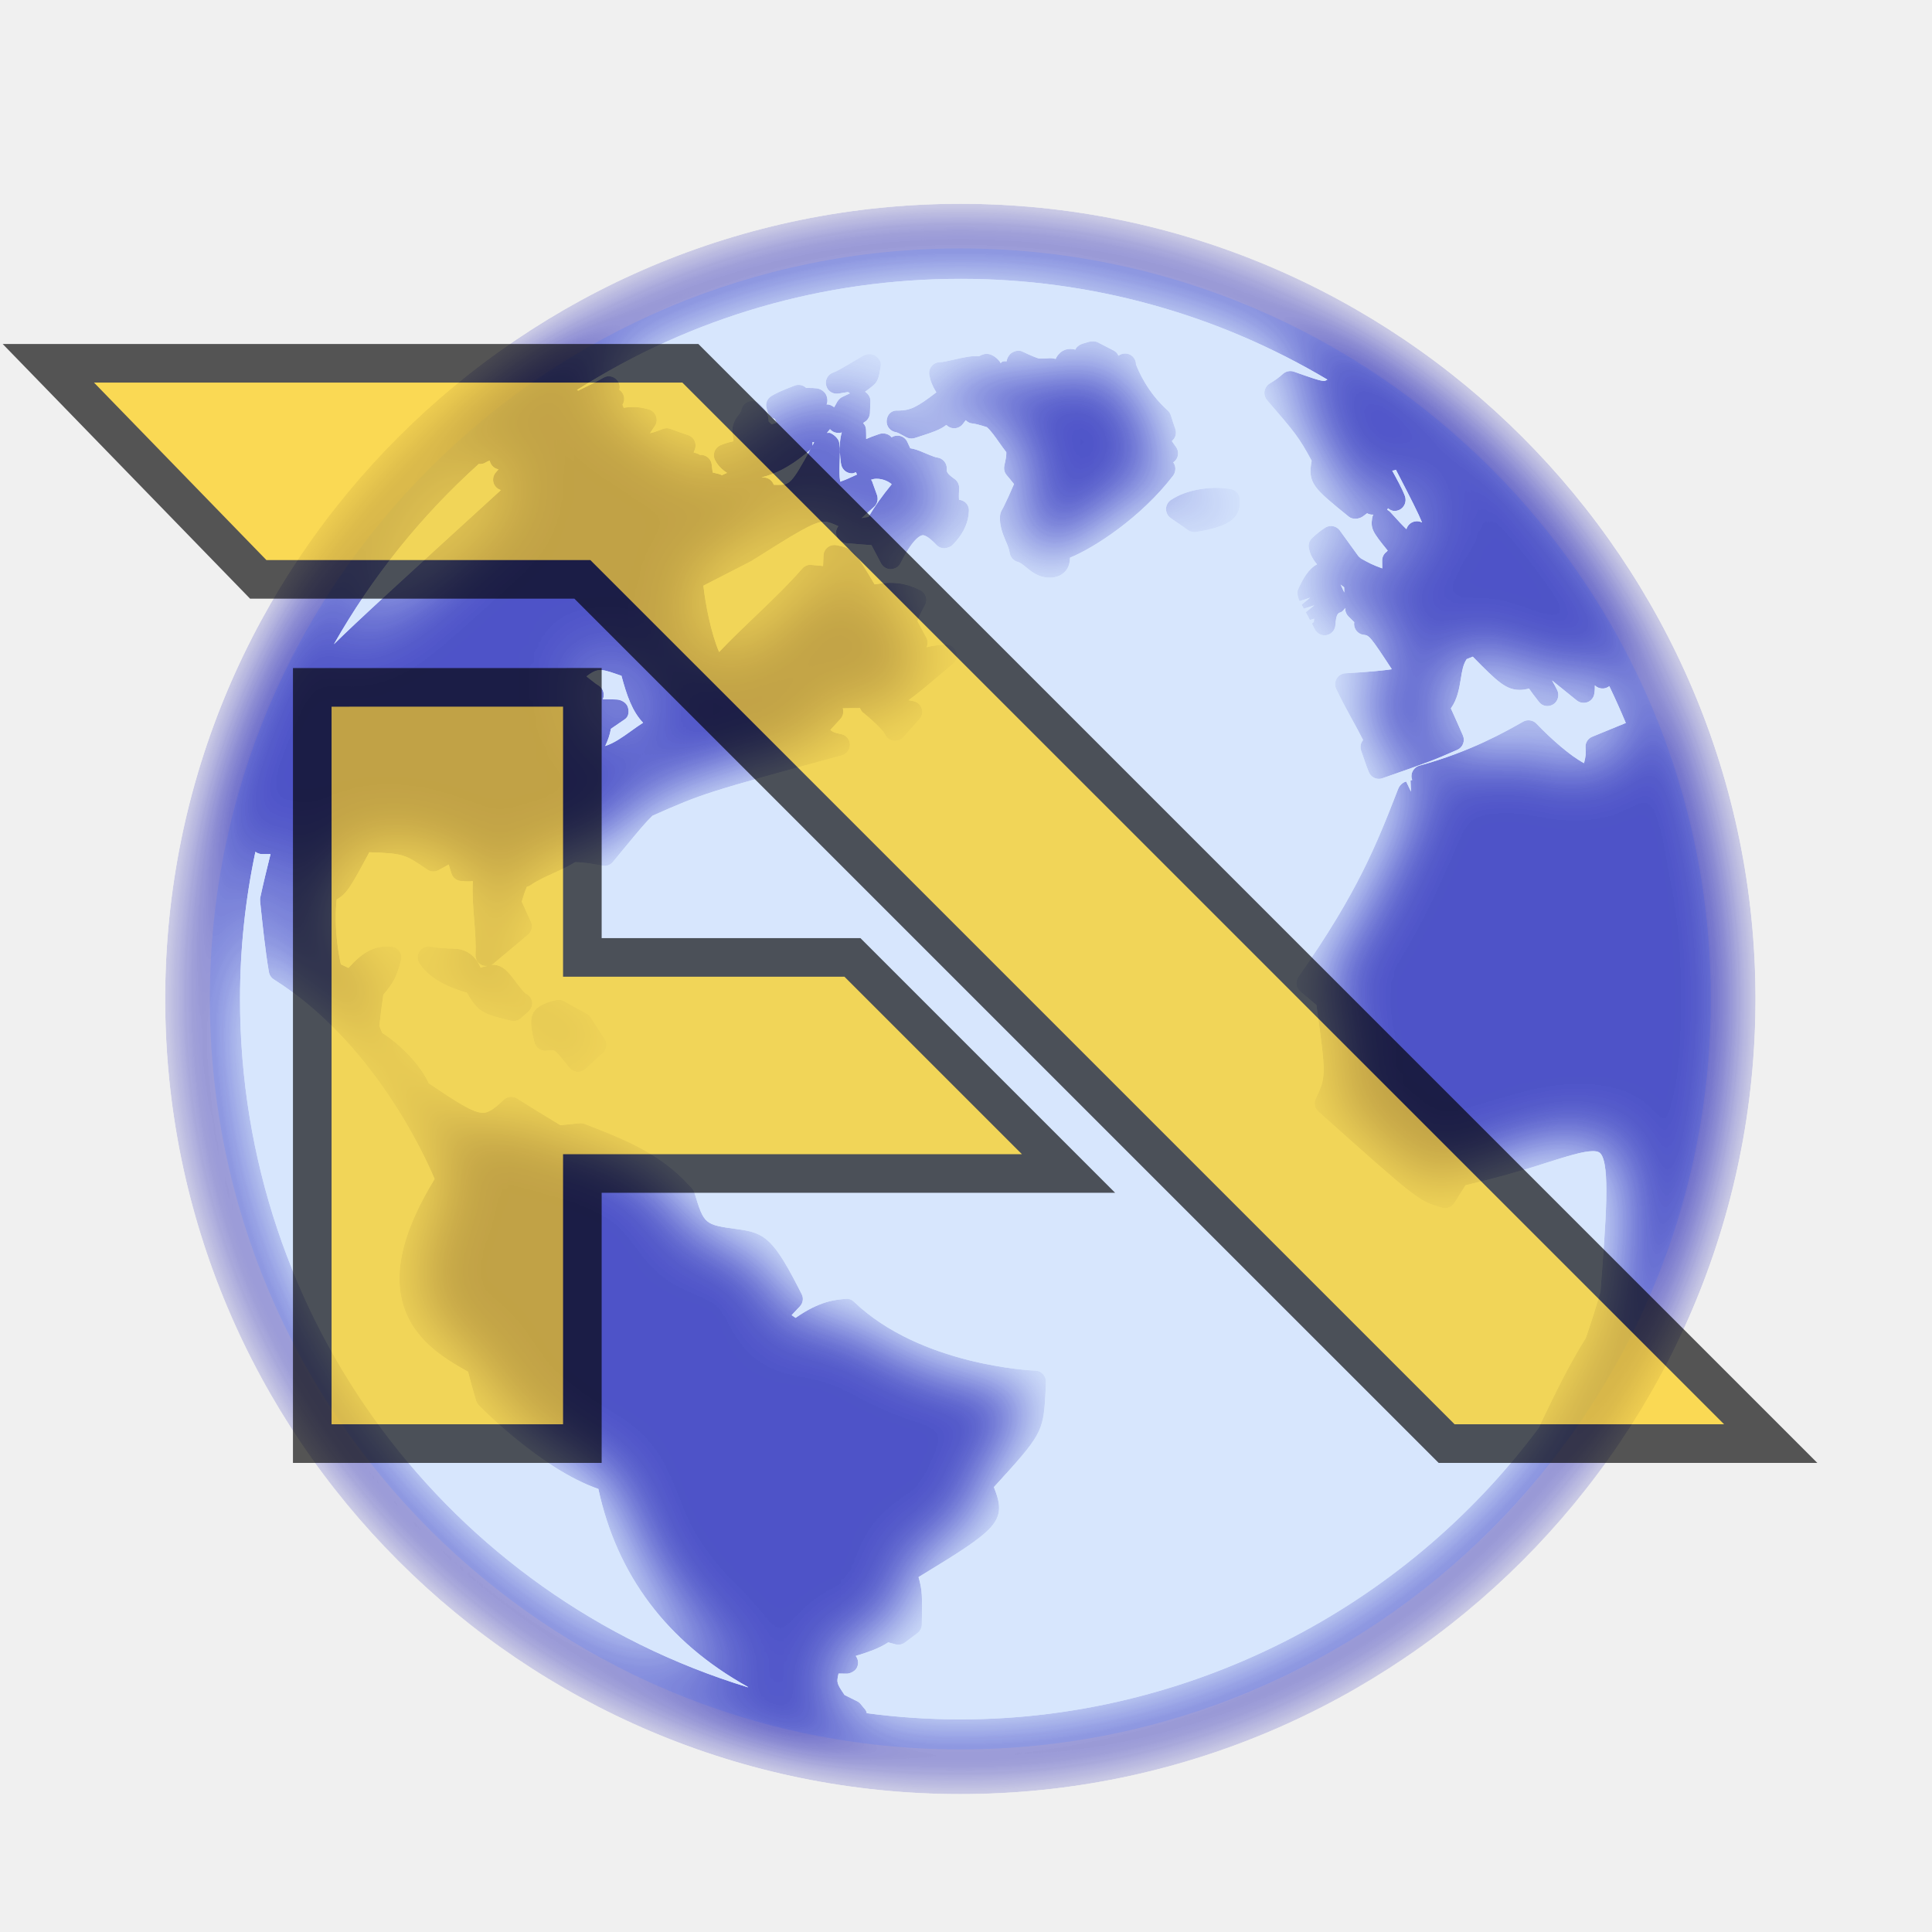
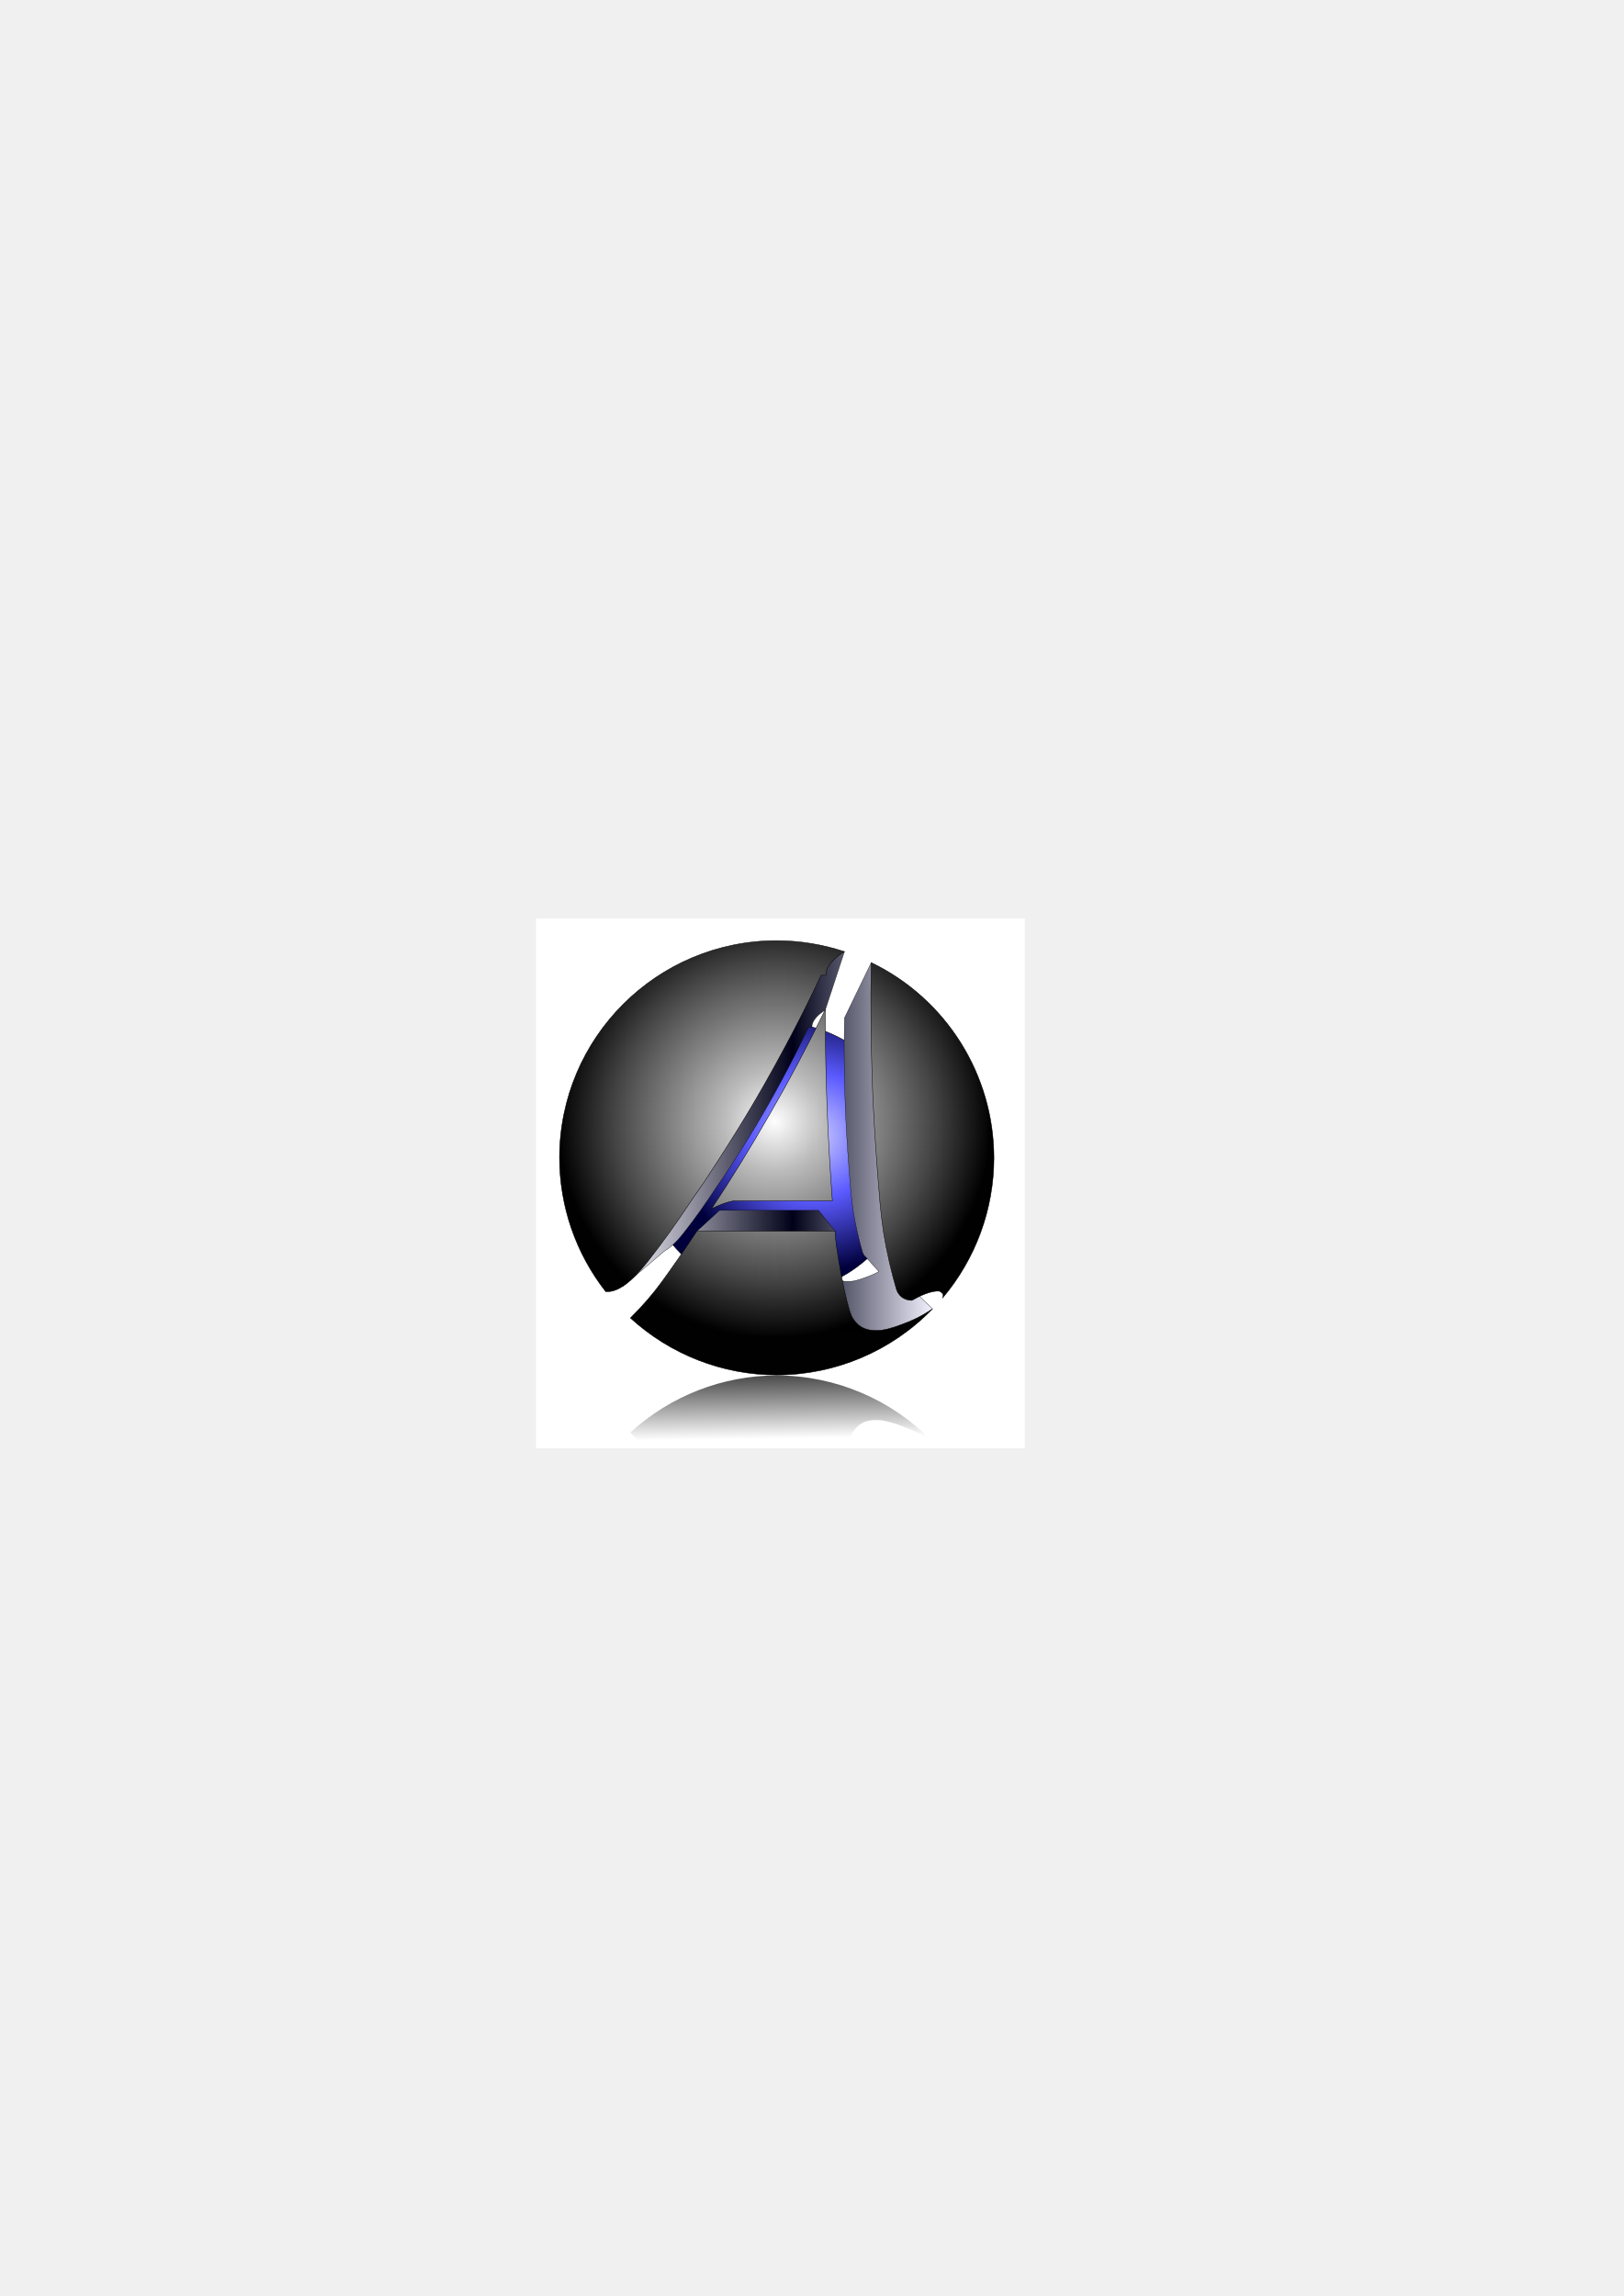
- <svg xmlns="http://www.w3.org/2000/svg" version="1.1" id="Capa_1" x="0px" y="0px" width="255" height="255" viewBox="0 0 255 255" xml:space="preserve">
-   <defs id="defs39">
-     <filter style="color-interpolation-filters:sRGB" id="filter958">
-       <feGaussianBlur stdDeviation="0.784" result="blur" id="feGaussianBlur952" />
-       <feComposite in="SourceGraphic" in2="blur" operator="in" result="composite1" id="feComposite954" />
-       <feComposite in="composite1" in2="composite1" operator="in" result="composite2" id="feComposite956" />
-     </filter>
+ <svg xmlns="http://www.w3.org/2000/svg" xmlns:xlink="http://www.w3.org/1999/xlink" width="793.701" height="1122.52" viewBox="0 0 210 297" version="1.1" id="svg8">
+   <defs id="defs2">
+     <linearGradient id="linearGradient1932">
+       <stop style="stop-color:#000000;stop-opacity:1;" offset="0" id="stop1928" />
+       <stop style="stop-color:#000000;stop-opacity:0;" offset="1" id="stop1930" />
+     </linearGradient>
+     <linearGradient id="linearGradient1846">
+       <stop style="stop-color:#f7f7ff;stop-opacity:1" offset="0" id="stop1842" />
+       <stop id="stop1850" offset="0.551" style="stop-color:#000018;stop-opacity:1" />
+       <stop style="stop-color:#f2f2ff;stop-opacity:1" offset="1" id="stop1844" />
+     </linearGradient>
+     <linearGradient id="linearGradient1826">
+       <stop style="stop-color:#cdcdff;stop-opacity:1" offset="0" id="stop1822" />
+       <stop id="stop1830" offset="0.468" style="stop-color:#5a5aff;stop-opacity:1" />
+       <stop style="stop-color:#00003c;stop-opacity:1" offset="1" id="stop1824" />
+     </linearGradient>
+     <linearGradient id="linearGradient1814">
+       <stop style="stop-color:#fefefe;stop-opacity:1" offset="0" id="stop1810" />
+       <stop id="stop1820" offset="0.227" style="stop-color:#bdbdbd;stop-opacity:0.996" />
+       <stop id="stop1818" offset="0.735" style="stop-color:#454545;stop-opacity:0.996" />
+       <stop style="stop-color:#000000;stop-opacity:0.995" offset="1" id="stop1812" />
+     </linearGradient>
+     <radialGradient xlink:href="#linearGradient1814" id="radialGradient1816" cx="340.916" cy="526.824" fx="340.916" fy="526.824" r="169.502" gradientUnits="userSpaceOnUse" gradientTransform="matrix(0.2631727,0,0,0.2631727,0.4809178,0.7431717)" />
+     <radialGradient xlink:href="#linearGradient1826" id="radialGradient1828" cx="98.207" cy="142.363" fx="98.207" fy="142.363" r="27.994" gradientUnits="userSpaceOnUse" />
+     <linearGradient xlink:href="#linearGradient1846" id="linearGradient1848" x1="221.174" y1="544.352" x2="464.205" y2="544.352" gradientUnits="userSpaceOnUse" gradientTransform="scale(0.2645833)" />
+     <linearGradient xlink:href="#linearGradient1932" id="linearGradient1934" x1="91.298" y1="186.363" x2="91.571" y2="204.759" gradientUnits="userSpaceOnUse" />
  </defs>
-   <g id="g6" transform="translate(3.081247,217.6419)">
- </g>
-   <g id="g8" transform="translate(3.081247,217.6419)">
- </g>
-   <g id="g10" transform="translate(3.081247,217.6419)">
- </g>
-   <g id="g12" transform="translate(3.081247,217.6419)">
- </g>
-   <g id="g14" transform="translate(3.081247,217.6419)">
- </g>
-   <g id="g16" transform="translate(3.081247,217.6419)">
- </g>
-   <g id="g18" transform="translate(3.081247,217.6419)">
- </g>
-   <g id="g20" transform="translate(3.081247,217.6419)">
- </g>
-   <g id="g22" transform="translate(3.081247,217.6419)">
- </g>
-   <g id="g24" transform="translate(3.081247,217.6419)">
- </g>
-   <g id="g26" transform="translate(3.081247,217.6419)">
- </g>
-   <g id="g28" transform="translate(3.081247,217.6419)">
- </g>
-   <g id="g30" transform="translate(3.081247,217.6419)">
- </g>
-   <g id="g32" transform="translate(3.081247,217.6419)">
- </g>
-   <g id="g34" transform="translate(3.081247,217.6419)">
- </g>
-   <g id="g999" transform="matrix(4.13613,0,0,4.13613,-1.124087,-808.4688)">
-     <circle r="23.949" cy="227.342" cx="30.917" id="path960" style="opacity:0.893;fill:#d5e5ff;fill-opacity:1;stroke:none;stroke-width:4;stroke-linecap:round;stroke-miterlimit:1;stroke-dasharray:none;stroke-dashoffset:0;stroke-opacity:1" />
-     <g transform="matrix(1.390388,0,0,1.390388,5.542689,201.9678)" style="fill:#0000aa;filter:url(#filter958)" id="g4">
-       <path style="opacity:0.893;fill:#0000aa" id="path2" d="M 18.25,0 C 8.188,0 0,8.187 0,18.25 0,28.312 8.188,36.5 18.25,36.5 28.312,36.5 36.5,28.312 36.5,18.25 36.5,8.187 28.312,0 18.25,0 Z m 9.814,6.988 c 0.043,0.036 0.095,0.062 0.15,0.062 0.033,0 0.066,-0.006 0.1,-0.02 0.127,-0.051 0.187,-0.199 0.138,-0.326 -0.071,-0.185 -0.183,-0.382 -0.29,-0.579 0.013,-0.002 0.025,-0.002 0.039,-0.005 0.016,-0.004 0.029,-0.009 0.045,-0.016 0.352,0.678 0.518,1.007 0.6,1.21 C 28.844,7.313 28.842,7.313 28.84,7.312 28.774,7.279 28.695,7.277 28.626,7.308 28.559,7.338 28.508,7.397 28.488,7.468 28.411,7.396 28.3,7.279 28.121,7.079 28.1,7.056 28.074,7.037 28.047,7.023 28.055,7.012 28.059,7 28.064,6.988 Z M 7.197,5.972 C 7.256,5.98 7.312,5.966 7.361,5.934 7.386,5.918 7.416,5.905 7.448,5.895 7.458,5.947 7.484,5.995 7.525,6.033 7.56,6.066 7.605,6.087 7.65,6.095 7.63,6.117 7.611,6.141 7.588,6.166 7.533,6.229 7.514,6.314 7.533,6.395 7.554,6.476 7.615,6.541 7.693,6.567 L 7.705,6.571 C 5.447,8.631 4.414,9.574 3.873,10.108 4.743,8.576 5.859,7.177 7.197,5.972 Z M 1.718,18.25 c 0,-1.144 0.12,-2.275 0.353,-3.378 0.043,0.034 0.097,0.053 0.152,0.053 h 0.174 c 0.008,0 0.016,0 0.021,0 -0.089,0.359 -0.167,0.678 -0.236,0.999 -0.006,0.026 -0.004,0.086 0,0.112 0.049,0.472 0.116,1.118 0.199,1.597 0.012,0.07 0.053,0.131 0.113,0.169 2.271,1.433 3.451,4.015 3.689,4.58 -0.695,1.138 -0.938,2.06 -0.74,2.819 0.22,0.851 0.939,1.29 1.508,1.605 0.057,0.225 0.117,0.444 0.184,0.663 0.012,0.038 0.031,0.073 0.059,0.104 0.016,0.015 1.416,1.462 2.748,1.923 0.427,1.98 1.576,3.508 3.422,4.538 0.006,0.005 0.011,0.011 0.016,0.016 C 6.507,31.947 1.718,25.615 1.718,18.25 Z m 31.223,6.721 c -0.102,0.354 -0.217,0.717 -0.336,1.06 -0.396,0.629 -0.719,1.303 -1.031,1.954 l -0.042,0.098 c -3.115,4.195 -8.081,6.702 -13.282,6.702 -0.714,0 -1.436,-0.048 -2.146,-0.142 -0.008,-0.039 -0.027,-0.078 -0.058,-0.108 L 15.961,34.432 C 15.94,34.406 15.91,34.381 15.878,34.367 l -0.285,-0.142 c -0.185,-0.272 -0.183,-0.285 -0.141,-0.48 0,-0.003 10e-4,-0.008 0.002,-0.012 0.007,0 0.014,0 0.021,0 l 0.172,0.002 c 0.06,0 0.176,-0.045 0.222,-0.125 0.046,-0.08 0.045,-0.176 -10e-4,-0.254 -0.006,-0.01 -0.012,-0.02 -0.018,-0.027 0.023,-0.01 0.049,-0.018 0.074,-0.023 0.225,-0.072 0.457,-0.148 0.672,-0.289 0.059,0.016 0.117,0.031 0.166,0.045 0.074,0.021 0.154,0.004 0.215,-0.041 l 0.287,-0.215 c 0.063,-0.047 0.1,-0.119 0.102,-0.195 0.011,-0.66 0.013,-0.781 -0.075,-1.092 1.812,-1.103 2.047,-1.273 1.729,-2.065 1.086,-1.187 1.131,-1.261 1.181,-2.101 0.006,-0.1 0.011,-0.225 0.013,-0.317 0.003,-0.136 -0.104,-0.25 -0.238,-0.255 -0.107,-0.004 -2.643,-0.123 -4.165,-1.579 -0.052,-0.048 -0.113,-0.078 -0.195,-0.068 -0.228,0.019 -0.594,0.046 -1.147,0.435 l -0.091,-0.062 0.189,-0.201 c 0.072,-0.076 0.09,-0.189 0.041,-0.283 -0.64,-1.268 -0.834,-1.404 -1.465,-1.488 C 12.372,23.43 12.372,23.43 12.145,22.691 12.132,22.652 12.112,22.617 12.083,22.587 L 11.861,22.358 C 11.222,21.737 10.449,21.436 9.631,21.119 9.594,21.104 9.556,21.1 9.515,21.102 L 9.073,21.147 C 8.662,20.901 8.467,20.78 8.077,20.535 7.979,20.472 7.852,20.485 7.768,20.565 7.513,20.813 7.397,20.862 7.29,20.862 7.062,20.862 6.679,20.608 6.05,20.186 5.927,19.895 5.536,19.387 4.981,19.028 L 4.916,18.867 C 4.942,18.628 4.973,18.389 5.007,18.155 5.251,17.863 5.314,17.737 5.413,17.363 5.433,17.292 5.419,17.216 5.377,17.155 5.335,17.094 5.269,17.055 5.194,17.049 4.79,17.016 4.524,17.185 4.207,17.537 4.147,17.51 4.09,17.483 4.032,17.455 3.977,17.209 3.87,16.607 3.936,15.967 c 0.23,-0.129 0.316,-0.274 0.75,-1.084 0.791,0.028 0.819,0.049 1.328,0.397 0.077,0.053 0.176,0.06 0.26,0.014 0.069,-0.037 0.148,-0.081 0.233,-0.128 l 0.063,0.203 c 0.029,0.098 0.117,0.167 0.22,0.175 0.116,0.01 0.188,0.013 0.271,0.002 -0.018,0.3 0.008,0.596 0.03,0.884 0.022,0.279 0.044,0.542 0.031,0.805 -0.005,0.099 0.05,0.192 0.139,0.236 0.04,0.02 0.084,0.024 0.127,0.022 -0.047,0.011 -0.096,0.018 -0.147,0.041 -0.149,-0.357 -0.428,-0.437 -0.604,-0.438 -0.22,-0.004 -0.35,-0.017 -0.556,-0.047 -0.1,-0.014 -0.195,0.029 -0.248,0.113 -0.053,0.083 -0.053,0.19 0.003,0.273 0.127,0.19 0.377,0.467 1.086,0.672 h 0.001 c 0.264,0.448 0.37,0.49 1.014,0.644 0.019,0.004 0.037,0.007 0.058,0.007 0.061,0 0.12,-0.021 0.167,-0.062 L 8.336,18.541 C 8.398,18.483 8.436,18.399 8.421,18.315 8.406,18.229 8.356,18.161 8.275,18.127 8.254,18.113 8.203,18.061 8.068,17.885 7.88,17.632 7.755,17.465 7.511,17.465 c -0.025,0 -0.055,0.015 -0.08,0.019 0.036,-0.008 0.073,-0.019 0.104,-0.044 L 8.329,16.774 C 8.415,16.702 8.442,16.581 8.395,16.479 L 8.184,16.017 c 0.035,-0.121 0.068,-0.224 0.118,-0.342 0.031,-0.007 0.062,-0.02 0.089,-0.038 0.156,-0.108 0.332,-0.188 0.52,-0.273 0.165,-0.075 0.336,-0.152 0.5,-0.253 0.224,0.005 0.414,0.041 0.627,0.08 0.091,0.018 0.181,-0.016 0.238,-0.086 0.689,-0.836 0.728,-0.881 0.91,-1.061 1.172,-0.518 1.209,-0.528 4.346,-1.385 0.109,-0.03 0.187,-0.133 0.184,-0.249 -0.004,-0.115 -0.085,-0.213 -0.197,-0.237 -0.138,-0.029 -0.188,-0.04 -0.252,-0.098 l 0.229,-0.249 c 0.06,-0.064 0.082,-0.155 0.058,-0.239 0,-0.002 -10e-4,-0.004 -10e-4,-0.006 0.12,-0.005 0.253,-0.007 0.394,-0.006 0.018,0.047 0.046,0.091 0.092,0.121 0.293,0.24 0.458,0.424 0.48,0.479 0.034,0.078 0.107,0.137 0.191,0.15 0.016,0.002 0.027,0.003 0.043,0.003 0.068,0 0.139,-0.028 0.186,-0.081 l 0.373,-0.42 c 0.062,-0.068 0.08,-0.163 0.051,-0.248 -0.029,-0.085 -0.104,-0.148 -0.192,-0.165 l -0.108,-0.02 c 0.203,-0.145 0.498,-0.394 1.021,-0.838 0.083,-0.07 0.111,-0.184 0.07,-0.284 -0.041,-0.1 -0.146,-0.167 -0.248,-0.156 -0.178,0.011 -0.301,0.027 -0.432,0.062 l 0.002,-0.001 c 0.033,-0.073 0.03,-0.157 -0.009,-0.227 l -0.2,-0.371 C 17.312,9.448 17.33,9.412 17.439,9.212 17.471,9.152 17.478,9.082 17.459,9.017 17.438,8.953 17.393,8.899 17.332,8.869 16.999,8.704 16.708,8.66 16.283,8.735 15.831,7.972 15.769,7.902 15.404,7.835 15.333,7.823 15.258,7.841 15.203,7.886 15.146,7.931 15.111,7.999 15.109,8.071 15.105,8.145 15.103,8.229 15.099,8.313 L 14.834,8.289 c -0.083,-0.012 -0.16,0.024 -0.213,0.084 -0.335,0.384 -0.714,0.745 -1.078,1.094 -0.276,0.264 -0.56,0.535 -0.829,0.82 C 12.536,9.879 12.4,9.199 12.353,8.765 l 1.099,-0.564 c 1.017,-0.641 1.438,-0.906 1.673,-0.906 0.083,0 0.182,0.039 0.324,0.104 -0.029,0.042 -0.053,0.09 -0.053,0.146 0.004,0.127 0.102,0.232 0.229,0.244 0.188,0.017 0.386,0.032 0.585,0.046 l 0.22,0.417 c 0.045,0.083 0.129,0.134 0.223,0.134 0.105,-0.007 0.182,-0.053 0.224,-0.138 0.306,-0.61 0.479,-0.641 0.513,-0.641 0.098,0 0.258,0.166 0.318,0.228 0.047,0.048 0.113,0.073 0.181,0.073 0.072,-0.012 0.138,-0.031 0.185,-0.081 0.103,-0.107 0.312,-0.33 0.363,-0.672 L 18.445,7.072 C 18.455,6.987 18.426,6.902 18.359,6.849 18.318,6.816 18.271,6.798 18.22,6.795 18.213,6.709 18.22,6.585 18.223,6.535 18.228,6.449 18.189,6.367 18.119,6.317 17.933,6.186 17.935,6.145 17.939,6.082 17.945,5.95 17.846,5.837 17.715,5.823 17.694,5.821 17.627,5.803 17.422,5.715 17.286,5.655 17.187,5.623 17.101,5.611 L 17.033,5.465 C 17.003,5.399 16.943,5.349 16.874,5.33 16.809,5.312 16.732,5.322 16.673,5.36 16.668,5.354 16.663,5.349 16.658,5.343 16.59,5.274 16.478,5.253 16.387,5.285 16.244,5.334 16.16,5.366 16.089,5.399 16.087,5.324 16.091,5.258 16.085,5.175 16.081,5.117 16.055,5.069 16.018,5.032 16.042,5.012 16.065,5.004 16.09,4.982 16.14,4.938 16.17,4.876 16.175,4.81 16.18,4.726 16.184,4.612 16.186,4.526 16.188,4.439 16.136,4.362 16.065,4.315 c -0.002,0 -0.002,0 -0.004,0 C 16.1,4.289 16.145,4.255 16.222,4.193 16.364,4.082 16.375,4.006 16.423,3.725 16.44,3.629 16.381,3.544 16.301,3.489 16.221,3.433 16.097,3.441 16.014,3.491 15.43,3.836 15.43,3.836 15.326,3.875 c -0.12,0.044 -0.188,0.173 -0.155,0.297 0.032,0.125 0.147,0.203 0.281,0.184 0.099,-0.016 0.167,-0.026 0.222,-0.036 0.012,0.013 0.028,0.021 0.042,0.03 -0.107,0.05 -0.188,0.09 -0.188,0.09 -0.049,0.025 -0.101,0.089 -0.123,0.139 -0.014,0.029 -0.034,0.06 -0.051,0.09 C 15.301,4.631 15.245,4.6 15.18,4.606 15.209,4.543 15.203,4.467 15.177,4.399 15.141,4.312 15.05,4.25 14.961,4.237 14.9,4.228 14.839,4.227 14.777,4.227 c -0.002,0 -0.002,0 -0.004,0 -0.021,0 -0.041,0 -0.061,0 -0.068,-0.065 -0.168,-0.091 -0.266,-0.054 -0.297,0.115 -0.422,0.171 -0.534,0.24 -0.095,0.057 -0.14,0.169 -0.11,0.275 l 0.019,0.072 c 0.022,0.088 0.091,0.155 0.176,0.179 v 0 c 0.004,0.032 0.022,0.058 0.038,0.085 -0.036,0.01 -0.07,0.02 -0.115,0.036 L 13.852,4.998 C 13.842,4.819 13.803,4.742 13.634,4.588 13.553,4.513 13.434,4.506 13.338,4.564 13.27,4.605 13.227,4.679 13.219,4.757 c -0.005,0.015 -0.033,0.052 -0.051,0.075 -0.059,0.077 -0.139,0.182 -0.15,0.342 -0.004,0.073 0.006,0.137 0.016,0.188 0.004,0.024 0.011,0.061 0.007,0.077 -0.001,0.004 -0.002,0.008 -0.003,0.012 -0.096,0.021 -0.208,0.053 -0.295,0.091 -0.062,0.028 -0.113,0.082 -0.137,0.147 -0.021,0.066 -0.017,0.138 0.017,0.199 0.063,0.122 0.16,0.216 0.272,0.288 L 12.776,6.23 C 12.756,6.218 12.735,6.209 12.714,6.203 12.669,6.191 12.617,6.179 12.566,6.167 L 12.543,5.98 C 12.532,5.899 12.482,5.83 12.411,5.792 12.369,5.77 12.32,5.758 12.275,5.764 12.253,5.747 12.224,5.735 12.197,5.727 12.175,5.721 12.152,5.715 12.13,5.708 L 12.157,5.639 C 12.181,5.575 12.179,5.503 12.15,5.441 12.122,5.379 12.068,5.331 12.003,5.31 11.861,5.264 11.729,5.215 11.6,5.167 11.542,5.145 11.479,5.145 11.418,5.169 11.283,5.223 11.195,5.252 11.129,5.264 L 11.238,5.101 C 11.284,5.035 11.294,4.95 11.265,4.873 11.238,4.797 11.173,4.739 11.095,4.718 10.953,4.68 10.808,4.642 10.523,4.681 10.517,4.657 10.507,4.634 10.496,4.612 10.542,4.54 10.548,4.448 10.511,4.371 10.491,4.329 10.461,4.295 10.424,4.27 10.444,4.197 10.428,4.117 10.378,4.054 10.301,3.957 10.164,3.93 10.061,3.991 9.869,4.099 9.832,4.119 9.481,4.288 9.471,4.282 9.461,4.277 9.452,4.273 c 2.637,-1.673 5.65,-2.55 8.808,-2.55 2.971,0 5.869,0.798 8.415,2.313 -0.047,0.027 -0.062,0.03 -0.079,0.03 -0.092,0 -0.314,-0.08 -0.688,-0.212 -0.087,-0.031 -0.187,-0.011 -0.255,0.051 -0.084,0.078 -0.185,0.15 -0.305,0.221 -0.062,0.038 -0.104,0.104 -0.117,0.177 -0.013,0.073 0.013,0.151 0.061,0.207 0.646,0.75 0.725,0.842 1.021,1.388 -0.098,0.515 0.045,0.629 0.852,1.283 0.088,0.071 0.232,0.059 0.324,-0.006 l 0.097,-0.072 c 0.036,0.021 0.078,0.032 0.121,0.032 h 0.021 C 27.713,7.16 27.706,7.188 27.7,7.218 27.668,7.457 27.705,7.527 28.058,7.96 28.047,7.973 28.037,7.984 28.025,7.993 27.965,8.04 27.931,8.112 27.931,8.188 l 0.002,0.18 C 27.693,8.279 27.642,8.25 27.445,8.141 27.392,8.099 27.383,8.085 27.373,8.07 L 26.957,7.495 C 26.879,7.391 26.732,7.364 26.625,7.433 26.525,7.495 26.407,7.591 26.318,7.678 26.254,7.74 26.23,7.827 26.25,7.911 26.273,8.016 26.314,8.131 26.436,8.275 26.235,8.38 26.11,8.613 26.001,8.849 25.968,8.922 25.997,9.05 26.035,9.12 l 0.242,-0.08 -0.195,0.161 c 0,10e-4 0.048,0.092 0.049,0.093 l 0.242,-0.078 -0.196,0.159 c 0,0 0.046,0.086 0.048,0.086 0,0 0.047,0.091 0.047,0.092 l 0.098,-0.03 c -0.003,0.025 -0.006,0.05 -0.008,0.075 l -0.045,0.036 c 0,10e-4 0.047,0.091 0.047,0.093 l 0.023,0.044 c 0.045,0.083 0.131,0.133 0.221,0.133 0.02,0 0.037,-0.002 0.056,-0.006 0.108,-0.024 0.188,-0.119 0.194,-0.231 0.016,-0.257 0.066,-0.274 0.115,-0.289 0.049,-0.016 0.08,-0.06 0.109,-0.1 L 27.083,9.3 c 0.002,0.067 0.03,0.13 0.079,0.176 0.039,0.038 0.084,0.082 0.128,0.126 -0.011,0.063 0.003,0.128 0.039,0.182 0.04,0.06 0.104,0.1 0.177,0.108 0.124,0.015 0.141,0.017 0.646,0.79 -0.182,0.029 -0.496,0.061 -1.066,0.094 -0.083,0.005 -0.158,0.051 -0.199,0.122 -0.044,0.071 -0.048,0.159 -0.012,0.234 0.109,0.232 0.23,0.457 0.354,0.682 0.09,0.164 0.18,0.327 0.264,0.494 -0.059,0.068 -0.074,0.162 -0.044,0.246 l 0.125,0.359 c 0.003,0.006 0.04,0.11 0.045,0.116 0.021,0.062 0.065,0.115 0.127,0.145 0.062,0.03 0.129,0.033 0.19,0.011 1.109,-0.388 1.157,-0.406 1.719,-0.652 0.125,-0.055 0.184,-0.201 0.131,-0.327 -0.092,-0.21 -0.184,-0.419 -0.278,-0.625 0.153,-0.213 0.191,-0.456 0.228,-0.674 0.027,-0.179 0.054,-0.337 0.135,-0.456 0.048,-0.019 0.094,-0.038 0.14,-0.057 0.57,0.583 0.767,0.763 1.078,0.763 0.071,0 0.142,-0.012 0.212,-0.031 0.061,0.09 0.102,0.142 0.232,0.31 0.08,0.102 0.221,0.12 0.33,0.05 0.106,-0.07 0.143,-0.217 0.082,-0.332 -0.037,-0.072 -0.072,-0.139 -0.114,-0.213 0.163,0.131 0.351,0.283 0.567,0.458 0.067,0.055 0.162,0.07 0.248,0.039 0.084,-0.033 0.144,-0.108 0.154,-0.197 0.012,-0.066 0.014,-0.128 0.012,-0.188 0.008,0.006 0.014,0.012 0.021,0.018 0.078,0.062 0.188,0.072 0.274,0.024 0.016,-0.007 0.025,-0.016 0.037,-0.024 0.133,0.277 0.26,0.559 0.379,0.845 -0.142,0.059 -0.377,0.155 -0.771,0.316 -0.101,0.041 -0.162,0.14 -0.153,0.248 0.008,0.132 0.008,0.198 -0.035,0.358 -0.304,-0.16 -0.75,-0.548 -1.092,-0.907 -0.078,-0.084 -0.214,-0.101 -0.311,-0.042 -0.393,0.223 -1.203,0.687 -2.373,1.006 -0.085,0.023 -0.15,0.09 -0.176,0.176 -0.014,0.052 -0.012,0.106 0.009,0.154 -0.019,0.004 -0.037,0.01 -0.039,0.01 l 0.01,0.256 -0.11,-0.231 c -0.08,0.019 -0.15,0.088 -0.182,0.165 -0.494,1.268 -0.92,2.363 -2.292,4.319 -0.073,0.106 -0.055,0.251 0.044,0.335 l 0.369,0.31 c 0.227,1.631 0.223,1.641 -0.016,2.155 -0.047,0.101 -0.021,0.218 0.062,0.291 2.291,2.046 2.291,2.046 2.838,2.207 0.105,0.03 0.223,-0.013 0.281,-0.106 l 0.26,-0.41 c 0.654,-0.154 1.276,-0.327 1.854,-0.516 0.471,-0.148 0.843,-0.267 1.067,-0.267 0.125,0 0.157,0.036 0.174,0.054 0.23,0.256 0.123,1.564 0,3.174 z M 10.619,11.552 C 10.587,11.448 10.462,11.377 10.351,11.377 L 10.14,11.371 c -0.029,0 -0.062,10e-4 -0.097,0.003 0.017,-0.033 0.022,-0.069 0.022,-0.106 0,-0.087 -0.045,-0.167 -0.119,-0.213 C 9.885,11.018 9.831,10.973 9.774,10.929 9.741,10.902 9.706,10.875 9.67,10.847 c 0.279,-0.219 0.37,-0.161 0.802,-0.014 0.123,0.458 0.248,0.816 0.496,1.078 -0.096,0.061 -0.188,0.126 -0.277,0.191 -0.203,0.146 -0.389,0.277 -0.592,0.343 0.057,-0.119 0.106,-0.249 0.131,-0.395 l 0.318,-0.218 c 0.093,-0.062 0.102,-0.175 0.071,-0.28 z m 3.07,-5.275 c 0.313,-0.07 0.649,-0.246 0.986,-0.521 L 14.773,5.677 C 14.798,5.656 14.812,5.627 14.828,5.599 14.372,6.44 14.326,6.451 14.064,6.451 14.034,6.451 14.002,6.45 13.968,6.449 13.935,6.355 13.851,6.29 13.751,6.282 13.727,6.281 13.711,6.279 13.689,6.277 Z M 14.855,5.55 c 0.006,-0.025 0.004,-0.052 0.002,-0.079 v 0 c 0.014,0.002 0.024,0.003 0.037,0.003 -0.012,0.027 -0.025,0.051 -0.039,0.076 z m 0.653,0.394 0.006,0.035 c 0.02,0.11 0.107,0.194 0.219,0.207 0.01,0.001 0.02,0.002 0.029,0.002 0.032,0 0.062,-0.015 0.09,-0.027 0.01,0.02 0.016,0.03 0.027,0.054 -10e-4,0 -0.002,0 -0.003,0 C 15.697,6.3 15.587,6.346 15.493,6.378 15.471,6.246 15.474,6.103 15.48,5.946 15.486,5.791 15.491,5.636 15.47,5.482 15.458,5.392 15.347,5.294 15.263,5.26 15.238,5.251 15.213,5.261 15.189,5.259 c 0.023,-0.028 0.047,-0.057 0.069,-0.086 0.04,0.042 0.087,0.074 0.146,0.082 0.012,0.001 0.063,0.005 0.074,0.005 0.017,0 0.035,-0.011 0.051,-0.012 -0.045,0.146 -0.066,0.35 -0.021,0.696 z M 16.337,6.683 16.219,6.356 C 16.215,6.345 16.201,6.342 16.198,6.333 c 0.006,-0.002 0.012,10e-4 0.017,-0.001 0.017,-0.008 0.052,-0.021 0.113,-0.021 0.144,0 0.278,0.063 0.346,0.126 -0.228,0.281 -0.372,0.484 -0.534,0.75 -0.056,0.005 -0.104,0.018 -0.156,0.027 0.1,-0.091 0.201,-0.182 0.287,-0.26 0.075,-0.068 0.1,-0.176 0.066,-0.271 z M 27.062,8.922 26.977,8.74 c 0.029,0.022 0.047,0.039 0.082,0.062 z M 10.088,19.169 c 0.066,0.103 0.049,0.237 -0.04,0.319 l -0.403,0.371 c -0.047,0.043 -0.106,0.065 -0.17,0.065 -0.006,0 -0.013,0 -0.02,-0.001 C 9.387,19.918 9.322,19.884 9.279,19.83 8.976,19.452 8.949,19.429 8.888,19.429 8.849,19.429 8.8,19.433 8.742,19.439 8.62,19.45 8.508,19.373 8.476,19.252 8.326,18.67 8.361,18.451 8.873,18.3 L 8.972,18.277 C 9.033,18.26 9.097,18.269 9.152,18.3 l 0.527,0.291 c 0.035,0.02 0.065,0.049 0.088,0.083 z M 23.128,6.247 c -0.729,0.95 -1.806,1.651 -2.36,1.875 -0.002,0.104 -0.025,0.215 -0.104,0.308 -0.057,0.065 -0.16,0.145 -0.344,0.151 -0.002,0 -0.021,0 -0.023,0 -0.248,0 -0.416,-0.138 -0.539,-0.239 C 19.688,8.284 19.626,8.234 19.57,8.22 19.472,8.195 19.398,8.112 19.382,8.01 19.371,7.927 19.333,7.837 19.292,7.741 19.224,7.575 19.142,7.387 19.161,7.155 19.164,7.122 19.173,7.09 19.186,7.06 L 19.241,6.959 C 19.317,6.805 19.399,6.627 19.481,6.433 19.424,6.362 19.366,6.288 19.313,6.228 19.26,6.167 19.243,6.085 19.26,6.007 19.295,5.856 19.307,5.774 19.305,5.703 19.251,5.636 19.2,5.56 19.145,5.484 19.051,5.352 18.957,5.215 18.86,5.128 18.735,5.087 18.585,5.045 18.524,5.042 18.463,5.039 18.415,5.008 18.373,4.968 L 18.31,5.052 C 18.269,5.106 18.208,5.142 18.142,5.151 18.076,5.16 18.006,5.141 17.954,5.098 17.943,5.09 17.933,5.082 17.928,5.076 17.79,5.187 17.623,5.242 17.209,5.375 17.184,5.383 17.156,5.388 17.129,5.388 17.087,5.388 17.044,5.377 17.007,5.357 16.86,5.275 16.803,5.247 16.774,5.243 16.643,5.224 16.548,5.107 16.559,4.975 16.571,4.843 16.658,4.735 16.815,4.746 h 0.002 c 0.287,0 0.44,-0.079 0.881,-0.418 -0.09,-0.146 -0.133,-0.253 -0.16,-0.397 -0.014,-0.073 0.006,-0.149 0.054,-0.206 0.048,-0.057 0.118,-0.09 0.192,-0.09 0.058,0 0.167,-0.022 0.335,-0.062 0.183,-0.042 0.397,-0.092 0.56,-0.074 0.032,-0.02 0.068,-0.036 0.111,-0.047 0.188,-0.049 0.345,0.14 0.369,0.175 0.007,0.009 0.007,0.02 0.013,0.029 0.021,-0.011 0.033,-0.036 0.059,-0.04 0.026,-0.003 0.056,-0.004 0.08,0 0.012,-0.078 0.06,-0.163 0.127,-0.201 0.07,-0.04 0.16,-0.06 0.231,-0.026 0.211,0.102 0.325,0.143 0.378,0.16 0.004,-10e-4 0.042,0 0.094,0 0.041,0 0.092,-10e-4 0.145,-0.005 0.061,-0.004 0.109,0.005 0.152,0.016 0.021,-0.054 0.061,-0.105 0.113,-0.15 0.061,-0.052 0.141,-0.08 0.223,-0.08 0.02,0 0.099,0.012 0.117,0.016 0.014,-0.048 0.073,-0.104 0.164,-0.135 l 0.143,-0.043 c 0.061,-0.017 0.15,-0.018 0.207,0.012 l 0.361,0.186 c 0.053,0.026 0.092,0.069 0.113,0.121 0.078,-0.059 0.188,-0.067 0.271,-0.021 0.082,0.044 0.131,0.128 0.131,0.219 0.053,0.141 0.263,0.642 0.729,1.059 0.032,0.029 0.057,0.067 0.07,0.108 l 0.025,0.077 c 0.023,0.078 0.053,0.165 0.078,0.235 0.032,0.09 0.014,0.191 -0.056,0.26 -0.008,0.008 -0.017,0.016 -0.022,0.023 0.031,0.046 0.063,0.092 0.098,0.139 0.054,0.078 0.059,0.179 0.014,0.262 -0.021,0.036 -0.049,0.066 -0.082,0.088 0.012,0.014 0.021,0.028 0.028,0.044 0.039,0.086 0.025,0.19 -0.035,0.267 z m 1.534,0.537 c 0,0.003 0.002,0.062 0.002,0.064 0,0.382 -0.262,0.562 -1.002,0.685 -0.014,0.002 -0.027,0.003 -0.041,0.003 -0.051,0 -0.102,-0.016 -0.145,-0.045 L 23.388,7.428 C 23.284,7.356 23.17,7.276 23.078,7.214 23.011,7.167 22.97,7.088 22.97,7.004 22.972,6.92 23.015,6.842 23.083,6.797 23.261,6.683 23.435,6.615 23.681,6.563 23.967,6.51 24.185,6.506 24.449,6.546 c 0.119,0.017 0.209,0.118 0.213,0.238 z" />
-     </g>
-     <g transform="matrix(1.390388,0,0,1.390388,1.258559,197.3491)" id="text4812" style="font-style:normal;font-variant:normal;font-weight:normal;font-stretch:normal;font-size:35.421px;line-height:125%;font-family:'Perfect Dark BRK';-inkscape-font-specification:'Perfect Dark BRK, Normal';font-variant-ligatures:normal;font-variant-caps:normal;font-variant-numeric:normal;font-feature-settings:normal;text-align:start;letter-spacing:0px;word-spacing:0px;writing-mode:lr-tb;text-anchor:start;opacity:0.65;fill:#ffcc00;fill-opacity:1;stroke:#000000;stroke-width:0.886px;stroke-linecap:butt;stroke-linejoin:miter;stroke-opacity:1" aria-label="A">
-       <path id="path4822" style="fill:#ffcc00;stroke:#000000;stroke-width:0.886px;stroke-opacity:1" d="M 12.656,11.942 H 5.217 L 0.4,6.983 H 15.135 L 39.93,31.777 h -7.438 z m -6.199,2.479 v 17.356 h 6.199 v -6.199 h 11.158 l -4.959,-4.959 h -6.199 v -6.199 z" />
+   <g id="layer1">
+     <g id="g1944" transform="matrix(0.6271054,0,0,0.6271054,43.61263,57.67346)">
+       <rect y="97.504" x="41.01" height="109.273" width="100.806" id="rect1936" style="opacity:1;fill:#ffffff;fill-opacity:1;stroke:none;stroke-width:0.079;stroke-linecap:round;stroke-miterlimit:4;stroke-dasharray:none;stroke-dashoffset:0;stroke-opacity:1" />
+       <g id="text1096" style="font-style:normal;font-variant:normal;font-weight:normal;font-stretch:normal;font-size:13165.516px;line-height:125%;font-family:Anklepants;-inkscape-font-specification:'Anklepants, Normal';font-variant-ligatures:normal;font-variant-caps:normal;font-variant-numeric:normal;font-feature-settings:normal;text-align:start;letter-spacing:0px;word-spacing:0px;writing-mode:lr-tb;text-anchor:start;fill:#000000;fill-opacity:1;stroke:none;stroke-width:448.824px;stroke-linecap:butt;stroke-linejoin:miter;stroke-opacity:1" transform="scale(0.9928342,1.007218)" aria-label="A" />
+       <circle r="27.943" cy="146.862" cx="90.644" id="path1808" style="opacity:1;fill:url(#radialGradient1828);fill-opacity:1;stroke:#000000;stroke-width:0.101;stroke-linecap:round;stroke-miterlimit:4;stroke-dasharray:none;stroke-dashoffset:0;stroke-opacity:1" />
+       <path id="path1789" d="m 104.612,104.325 -8.171,4.159 -2.199,6.501 a 32.093,32.093 0 0 0 -3.597,-0.218 32.093,32.093 0 0 0 -32.094,32.093 32.093,32.093 0 0 0 4.378,16.103 l -4.059,2.273 0.009,8.144 8.624,-7.294 c 0.86,-0.476 1.792,-1.264 2.797,-2.365 l 0.007,-0.006 -0.001,-5.3e-4 c 0.376,-0.412 0.761,-0.865 1.157,-1.365 2.265,-2.88 4.542,-6.068 6.832,-9.564 l 1.514,-2.179 c 2.462,-3.742 4.616,-7.152 6.463,-10.229 1.846,-3.077 3.718,-6.389 5.614,-9.934 1.92,-3.57 3.693,-7.091 5.318,-10.562 h 0.702 c 0,-0.689 0.32,-1.379 0.96,-2.068 0.515,-0.555 1.111,-1.028 1.785,-1.423 z m 5.538,2.264 -5.533,11.424 c -0.006,0.639 -0.015,1.219 -0.028,1.722 0,0.936 -0.012,1.97 -0.037,3.102 0,5.17 0.098,10.18 0.295,15.03 0.222,4.825 0.579,10.107 1.071,15.843 0.148,1.477 0.32,2.893 0.517,4.247 0.222,1.354 0.505,2.794 0.85,4.321 0.345,1.502 0.689,2.831 1.034,3.988 0.148,0.492 0.431,0.899 0.85,1.219 l 2.536,2.823 -0.615,0.354 c -0.621,0.293 -1.272,0.564 -1.958,0.811 -1.551,0.591 -2.72,0.886 -3.508,0.886 h -0.48 c -1.526,0 -2.659,-0.677 -3.397,-2.031 -0.435,-0.966 -0.953,-3.011 -1.553,-6.107 l 2.495,-2.231 -3.416,-4.292 H 78.848 l -4.672,4.292 1.164,0.849 c -0.585,0.83 -1.147,1.619 -1.663,2.319 -1.312,1.81 -2.866,3.599 -4.657,5.367 A 32.093,32.093 0 0 0 90.645,178.955 32.093,32.093 0 0 0 102.91,176.487 l 0.807,5.948 10.186,1.323 8.867,-5.736 -4.008,-3.887 2.417,-1.622 -1.058,-8.864 -1.679,-0.803 a 32.093,32.093 0 0 0 4.296,-15.986 32.093,32.093 0 0 0 -7.634,-20.727 l 0.784,-6.008 z m -12.32,18.353 c -2.634,5.392 -5.367,10.537 -8.198,15.437 -2.807,4.899 -5.675,9.565 -8.605,13.996 1.379,-0.665 2.462,-1.046 3.25,-1.145 h 14.587 c -0.689,-9.232 -1.035,-18.256 -1.035,-27.07 z" style="opacity:1;fill:url(#linearGradient1848);fill-opacity:1;stroke:#000000;stroke-width:0.064;stroke-linecap:round;stroke-miterlimit:4;stroke-dasharray:none;stroke-dashoffset:0;stroke-opacity:1" />
+       <path id="path1774" d="m 90.645,102.059 a 44.803,44.803 0 0 0 -44.803,44.802 44.803,44.803 0 0 0 9.52,27.588 c 0.137,0.007 0.273,0.017 0.41,0.017 2.234,0 4.932,-1.994 8.094,-5.981 3.162,-4.021 6.341,-8.472 9.537,-13.352 l 2.114,-3.042 c 3.437,-5.224 6.444,-9.984 9.022,-14.28 2.578,-4.296 5.19,-8.919 7.836,-13.868 2.681,-4.984 5.155,-9.898 7.423,-14.744 h 0.98 c 0,-0.962 0.447,-1.925 1.34,-2.887 0.719,-0.774 1.551,-1.435 2.492,-1.987 a 44.803,44.803 0 0 0 -13.967,-2.266 z m 19.505,4.53 c -0.009,0.892 -0.021,1.701 -0.039,2.403 0,1.306 -0.017,2.749 -0.052,4.33 0,7.218 0.137,14.212 0.412,20.983 0.309,6.736 0.808,14.108 1.496,22.116 0.206,2.062 0.446,4.039 0.721,5.929 0.309,1.89 0.705,3.901 1.186,6.032 0.481,2.097 0.962,3.952 1.443,5.568 0.206,0.687 0.602,1.255 1.186,1.702 0.619,0.412 1.288,0.619 2.01,0.619 1.993,-1.134 3.678,-1.77 5.052,-1.908 h 0.619 c 0.516,0.275 0.774,0.55 0.774,0.825 0,0.202 -0.044,0.409 -0.127,0.622 a 44.803,44.803 0 0 0 10.616,-28.949 44.803,44.803 0 0 0 -25.298,-40.272 z m -9.474,9.673 c -3.678,7.527 -7.492,14.71 -11.445,21.55 -3.918,6.839 -7.922,13.352 -12.012,19.539 1.925,-0.928 3.437,-1.461 4.537,-1.598 h 20.364 c -0.962,-12.888 -1.444,-25.485 -1.444,-37.789 z m -26.499,45.728 c -2.784,4.193 -5.19,7.664 -7.218,10.414 -1.832,2.527 -4.001,5.024 -6.5,7.493 a 44.803,44.803 0 0 0 30.186,11.768 44.803,44.803 0 0 0 32.125,-13.642 c -0.143,0.103 -0.284,0.205 -0.441,0.31 -1.718,1.134 -3.678,2.097 -5.877,2.887 -2.165,0.825 -3.798,1.237 -4.898,1.237 h -0.67 c -2.131,0 -3.712,-0.945 -4.743,-2.835 -0.619,-1.375 -1.358,-4.296 -2.217,-8.764 -0.825,-4.502 -1.237,-7.459 -1.237,-8.868 z" style="opacity:1;fill:url(#radialGradient1816);fill-opacity:1;stroke:#000000;stroke-width:0.089;stroke-linecap:round;stroke-miterlimit:4;stroke-dasharray:none;stroke-dashoffset:0;stroke-opacity:1" />
+       <path style="opacity:1;fill:url(#linearGradient1934);fill-opacity:1;stroke:none;stroke-width:0.089;stroke-linecap:round;stroke-miterlimit:4;stroke-dasharray:none;stroke-dashoffset:0;stroke-opacity:1" d="m 90.645,281.359 a 44.803,44.803 0 0 1 -44.803,-44.802 44.803,44.803 0 0 1 9.52,-27.588 c 0.137,-0.007 0.273,-0.017 0.41,-0.017 2.234,0 4.932,1.994 8.094,5.981 3.162,4.021 6.341,8.472 9.537,13.352 l 2.114,3.042 c 3.437,5.224 6.444,9.984 9.022,14.28 2.578,4.296 5.19,8.919 7.836,13.868 2.681,4.984 5.155,9.898 7.423,14.744 h 0.98 c 0,0.962 0.447,1.925 1.34,2.887 0.719,0.774 1.551,1.435 2.492,1.987 a 44.803,44.803 0 0 1 -13.967,2.266 z m 19.505,-4.53 c -0.009,-0.892 -0.021,-1.701 -0.039,-2.403 0,-1.306 -0.017,-2.749 -0.052,-4.33 0,-7.218 0.137,-14.212 0.412,-20.983 0.309,-6.736 0.808,-14.108 1.496,-22.116 0.206,-2.062 0.446,-4.039 0.721,-5.929 0.309,-1.89 0.705,-3.901 1.186,-6.032 0.481,-2.097 0.962,-3.952 1.443,-5.568 0.206,-0.687 0.602,-1.255 1.186,-1.702 0.619,-0.412 1.288,-0.619 2.01,-0.619 1.993,1.134 3.678,1.77 5.052,1.908 h 0.619 c 0.516,-0.275 0.774,-0.55 0.774,-0.825 0,-0.202 -0.044,-0.409 -0.127,-0.622 a 44.803,44.803 0 0 1 10.616,28.949 44.803,44.803 0 0 1 -25.298,40.272 z m -9.474,-9.673 c -3.678,-7.527 -7.492,-14.71 -11.445,-21.55 -3.918,-6.839 -7.922,-13.352 -12.012,-19.539 1.925,0.928 3.437,1.461 4.537,1.598 h 20.364 c -0.962,12.888 -1.444,25.485 -1.444,37.789 z M 74.177,221.428 c -2.784,-4.193 -5.19,-7.664 -7.218,-10.414 -1.832,-2.527 -4.001,-5.024 -6.5,-7.493 a 44.803,44.803 0 0 1 30.186,-11.768 44.803,44.803 0 0 1 32.125,13.642 c -0.143,-0.103 -0.284,-0.205 -0.441,-0.31 -1.718,-1.134 -3.678,-2.097 -5.877,-2.887 -2.165,-0.825 -3.798,-1.237 -4.898,-1.237 h -0.67 c -2.131,0 -3.712,0.945 -4.743,2.835 -0.619,1.375 -1.358,4.296 -2.217,8.764 -0.825,4.502 -1.237,7.459 -1.237,8.868 z" id="path1926" />
    </g>
  </g>
</svg>
